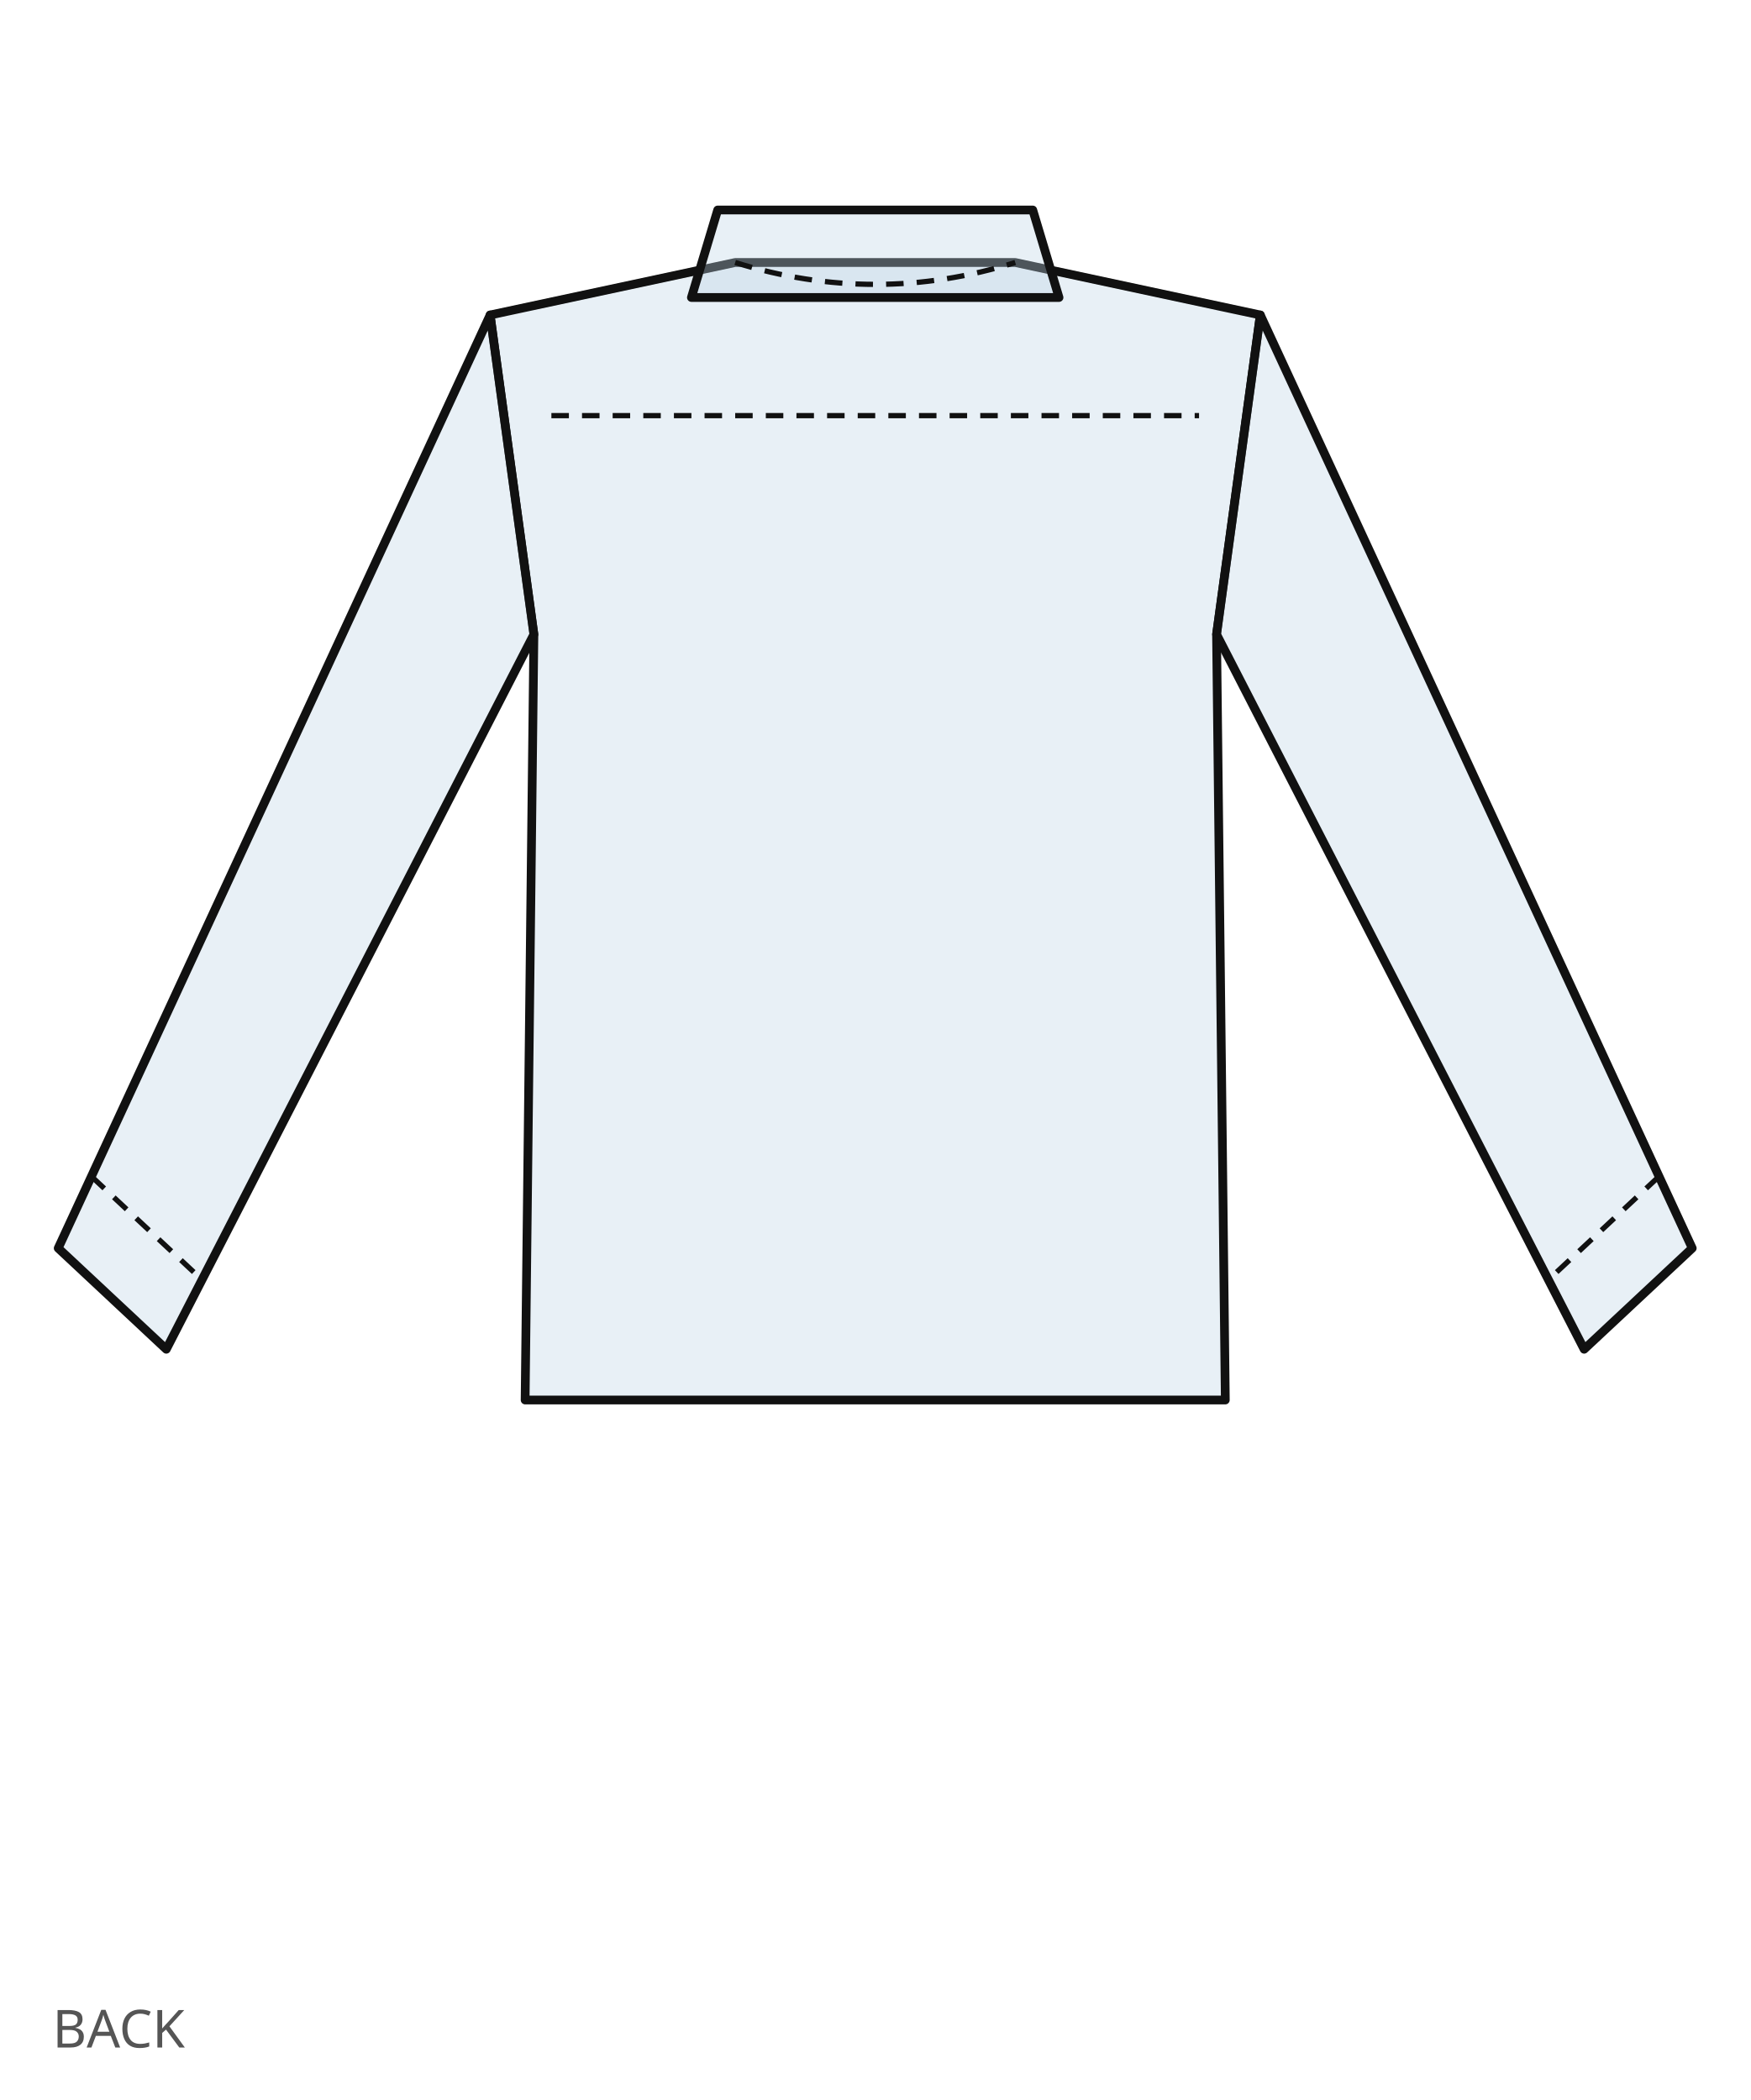
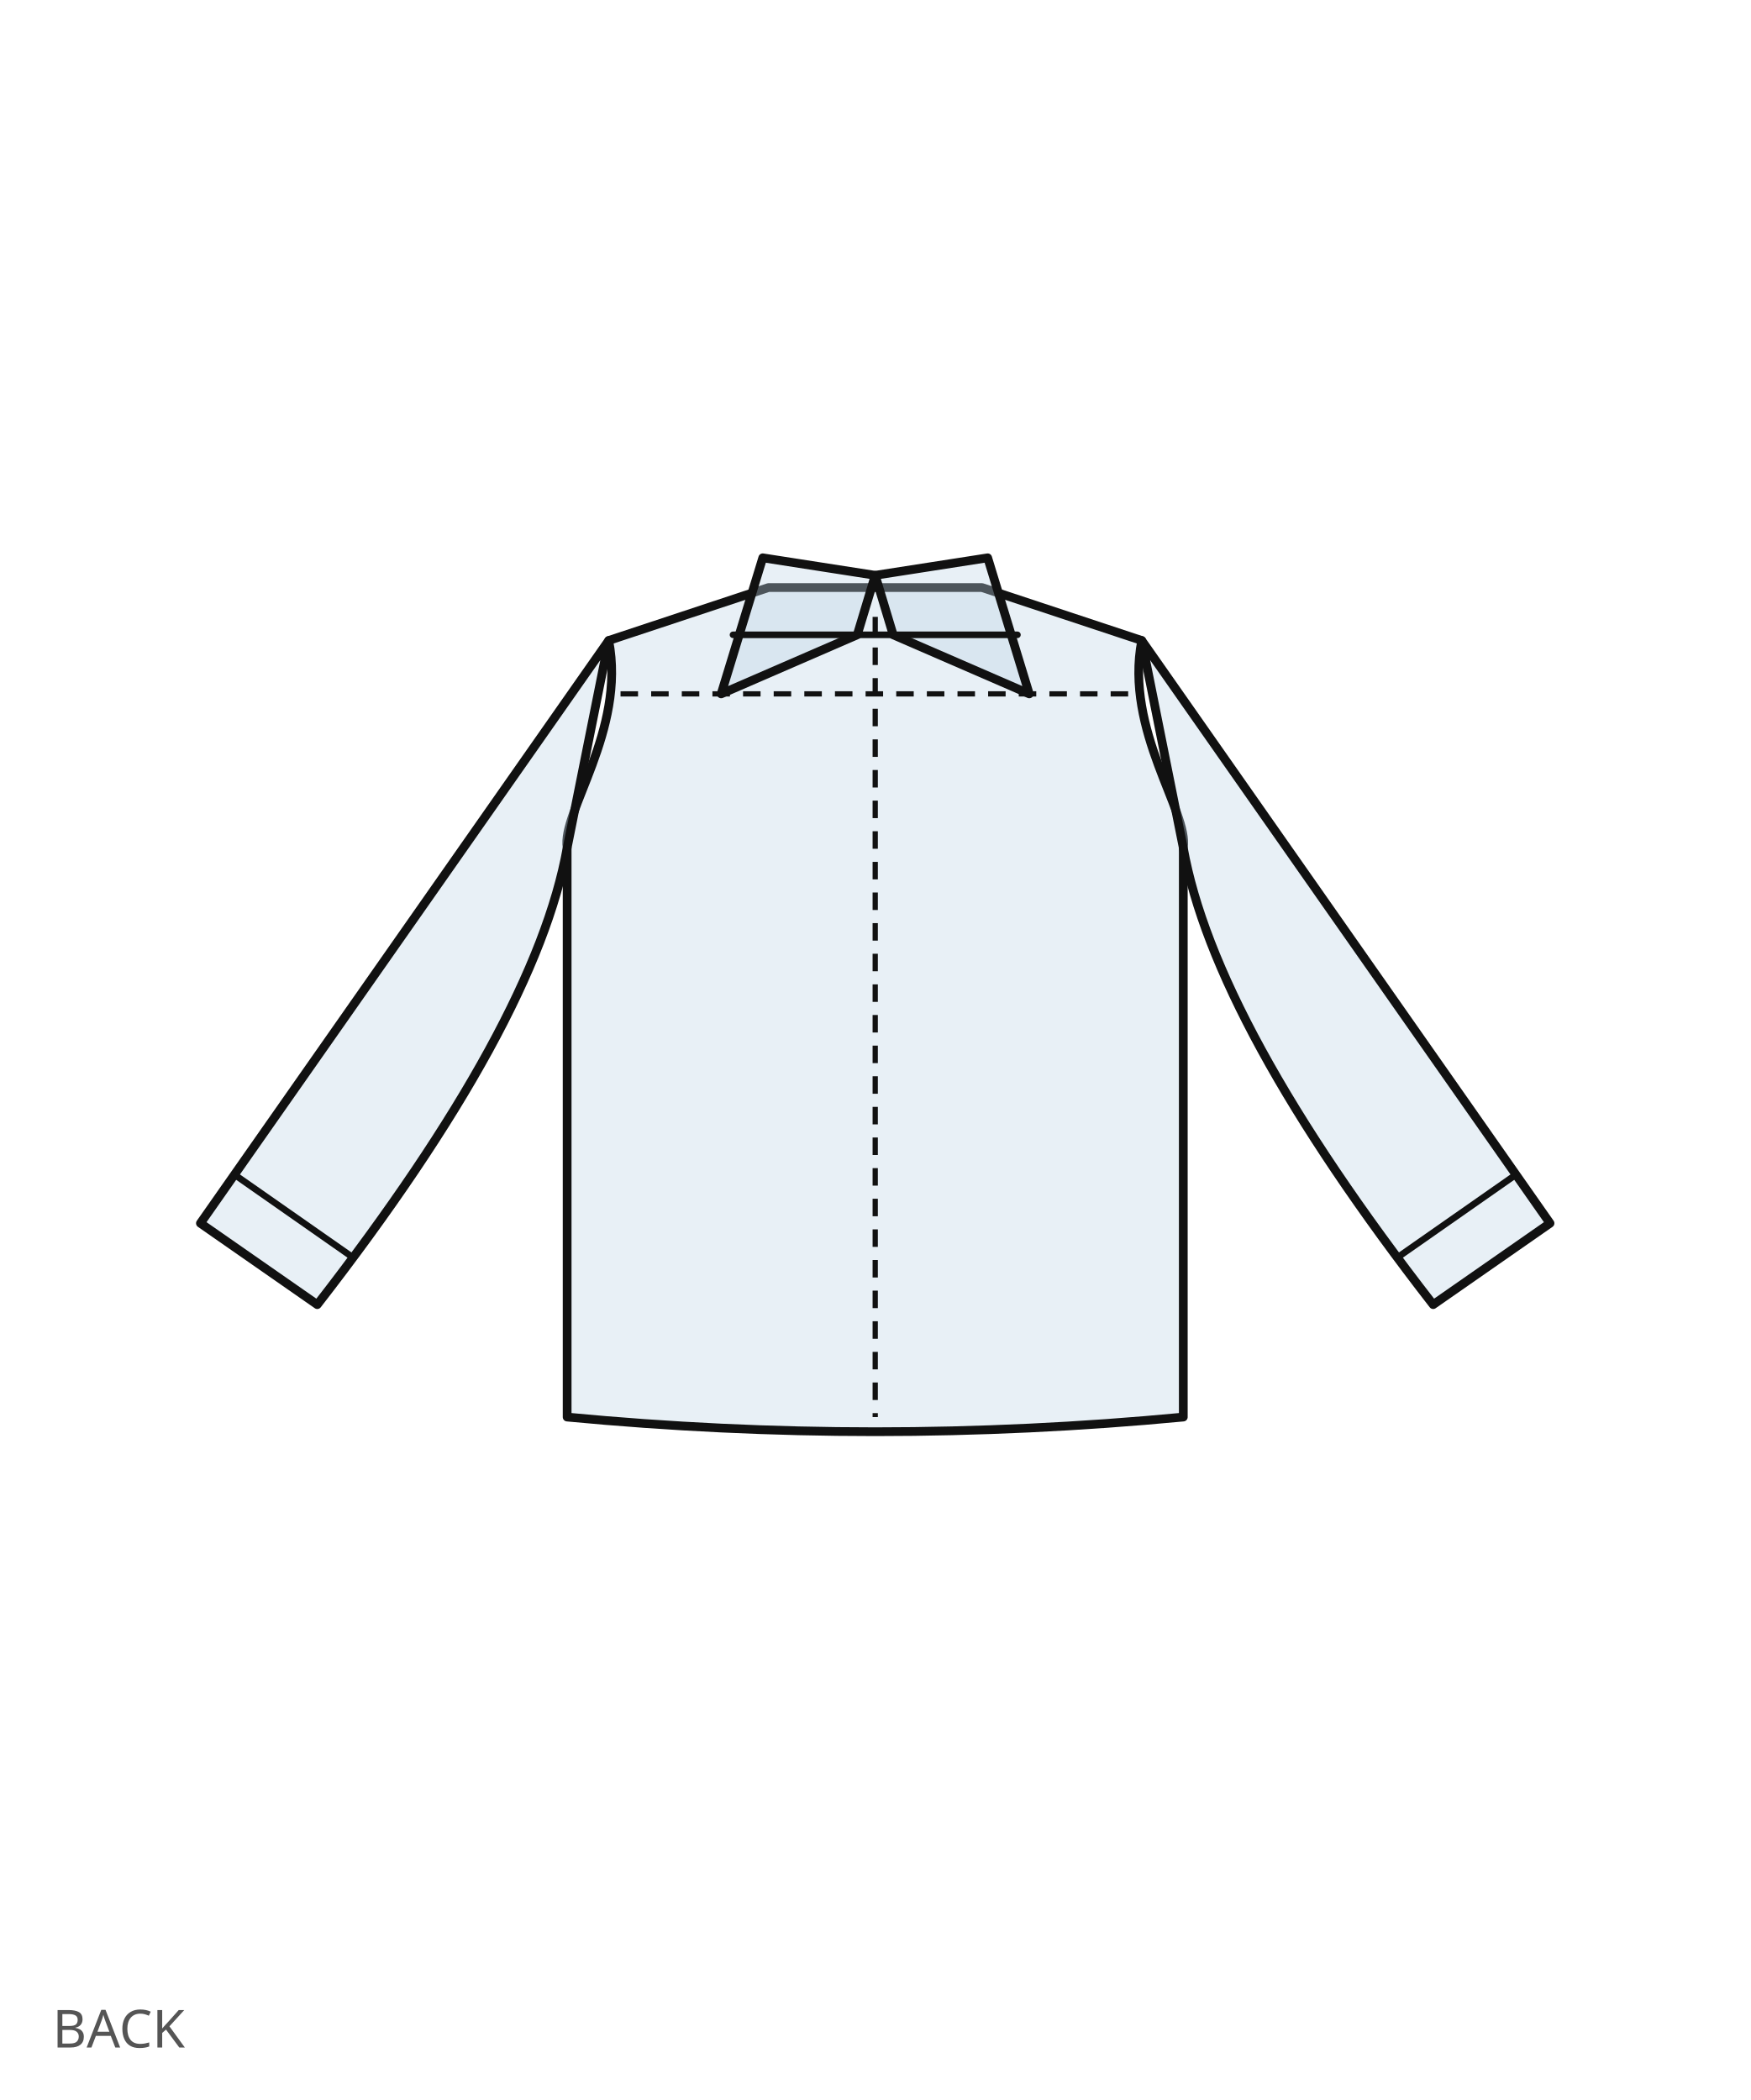
<svg xmlns="http://www.w3.org/2000/svg" viewBox="0 0 400 480" width="400" height="480" data-garment="collar-shirt" data-view="back">
  <g fill="#bcd3e6" fill-opacity="0.35" stroke="#111" stroke-width="2" stroke-linejoin="round">
-     <path d="M232,60 L288,72 L278,145 L280,320 L120,320 L122,145 L112,72 L168,60 Z" />
-     <path d="M288,72 L386.7,285.3 L362,308.4 L278,145 Z" />
-     <path d="M112,72 L13.3,285.3 L38,308.4 L122,145 Z" />
-     <path d="M164,48 L236,48 L242,68 L158,68 Z" />
+     <path d="M224.4,134.3 L260.9,146.4 C256.9,167 271.8,185.7 270.4,193.8 L270.4,323.9 Q200,330.6 129.6,323.9 L129.6,193.8 C128.2,185.7 143.1,167 139.1,146.4 L175.6,134.3 Z" />
+     <path d="M260.9,146.4 L354.2,279.6 L327.5,298.2 Q277.6,234 270.4,193.8 Z" />
+     <path d="M139.1,146.4 L45.8,279.6 L72.5,298.2 Q122.4,234 129.6,193.8 Z" />
+     <path d="M200,131.5 L225.7,127.5 L235.2,158.6 L204.1,145.1 Z" />
+     <path d="M200,131.5 L174.3,127.5 L164.8,158.6 L195.9,145.1 Z" />
  </g>
-   <g fill="none" stroke="#111" stroke-width="2">
+   <g fill="none" stroke="#111" stroke-width="1.5" stroke-linecap="round">
+     <path d="M346.4,268.5 L319.8,287.1" />
+     <path d="M53.6,268.5 L80.2,287.1" />
+     <path d="M167.5,145.1 L232.5,145.1" />
+   </g>
+   <g fill="none" stroke="#111" stroke-width="0.6" stroke-opacity="0.7">
</g>
  <g fill="none" stroke="#111" stroke-width="1.2" stroke-dasharray="4 3">
-     <path d="M379.1,268.9 L354.4,292" />
-     <path d="M20.9,268.9 L45.6,292" />
-     <path d="M168,60 Q200,70 232,60" />
-     <path d="M126,95 L274,95" />
+     <path d="M200,141 L200,323.9" />
+     <path d="M141.8,158.6 L258.2,158.6" />
  </g>
  <text x="12" y="468" font-family="sans-serif" font-size="12" fill="#555">BACK</text>
</svg>
